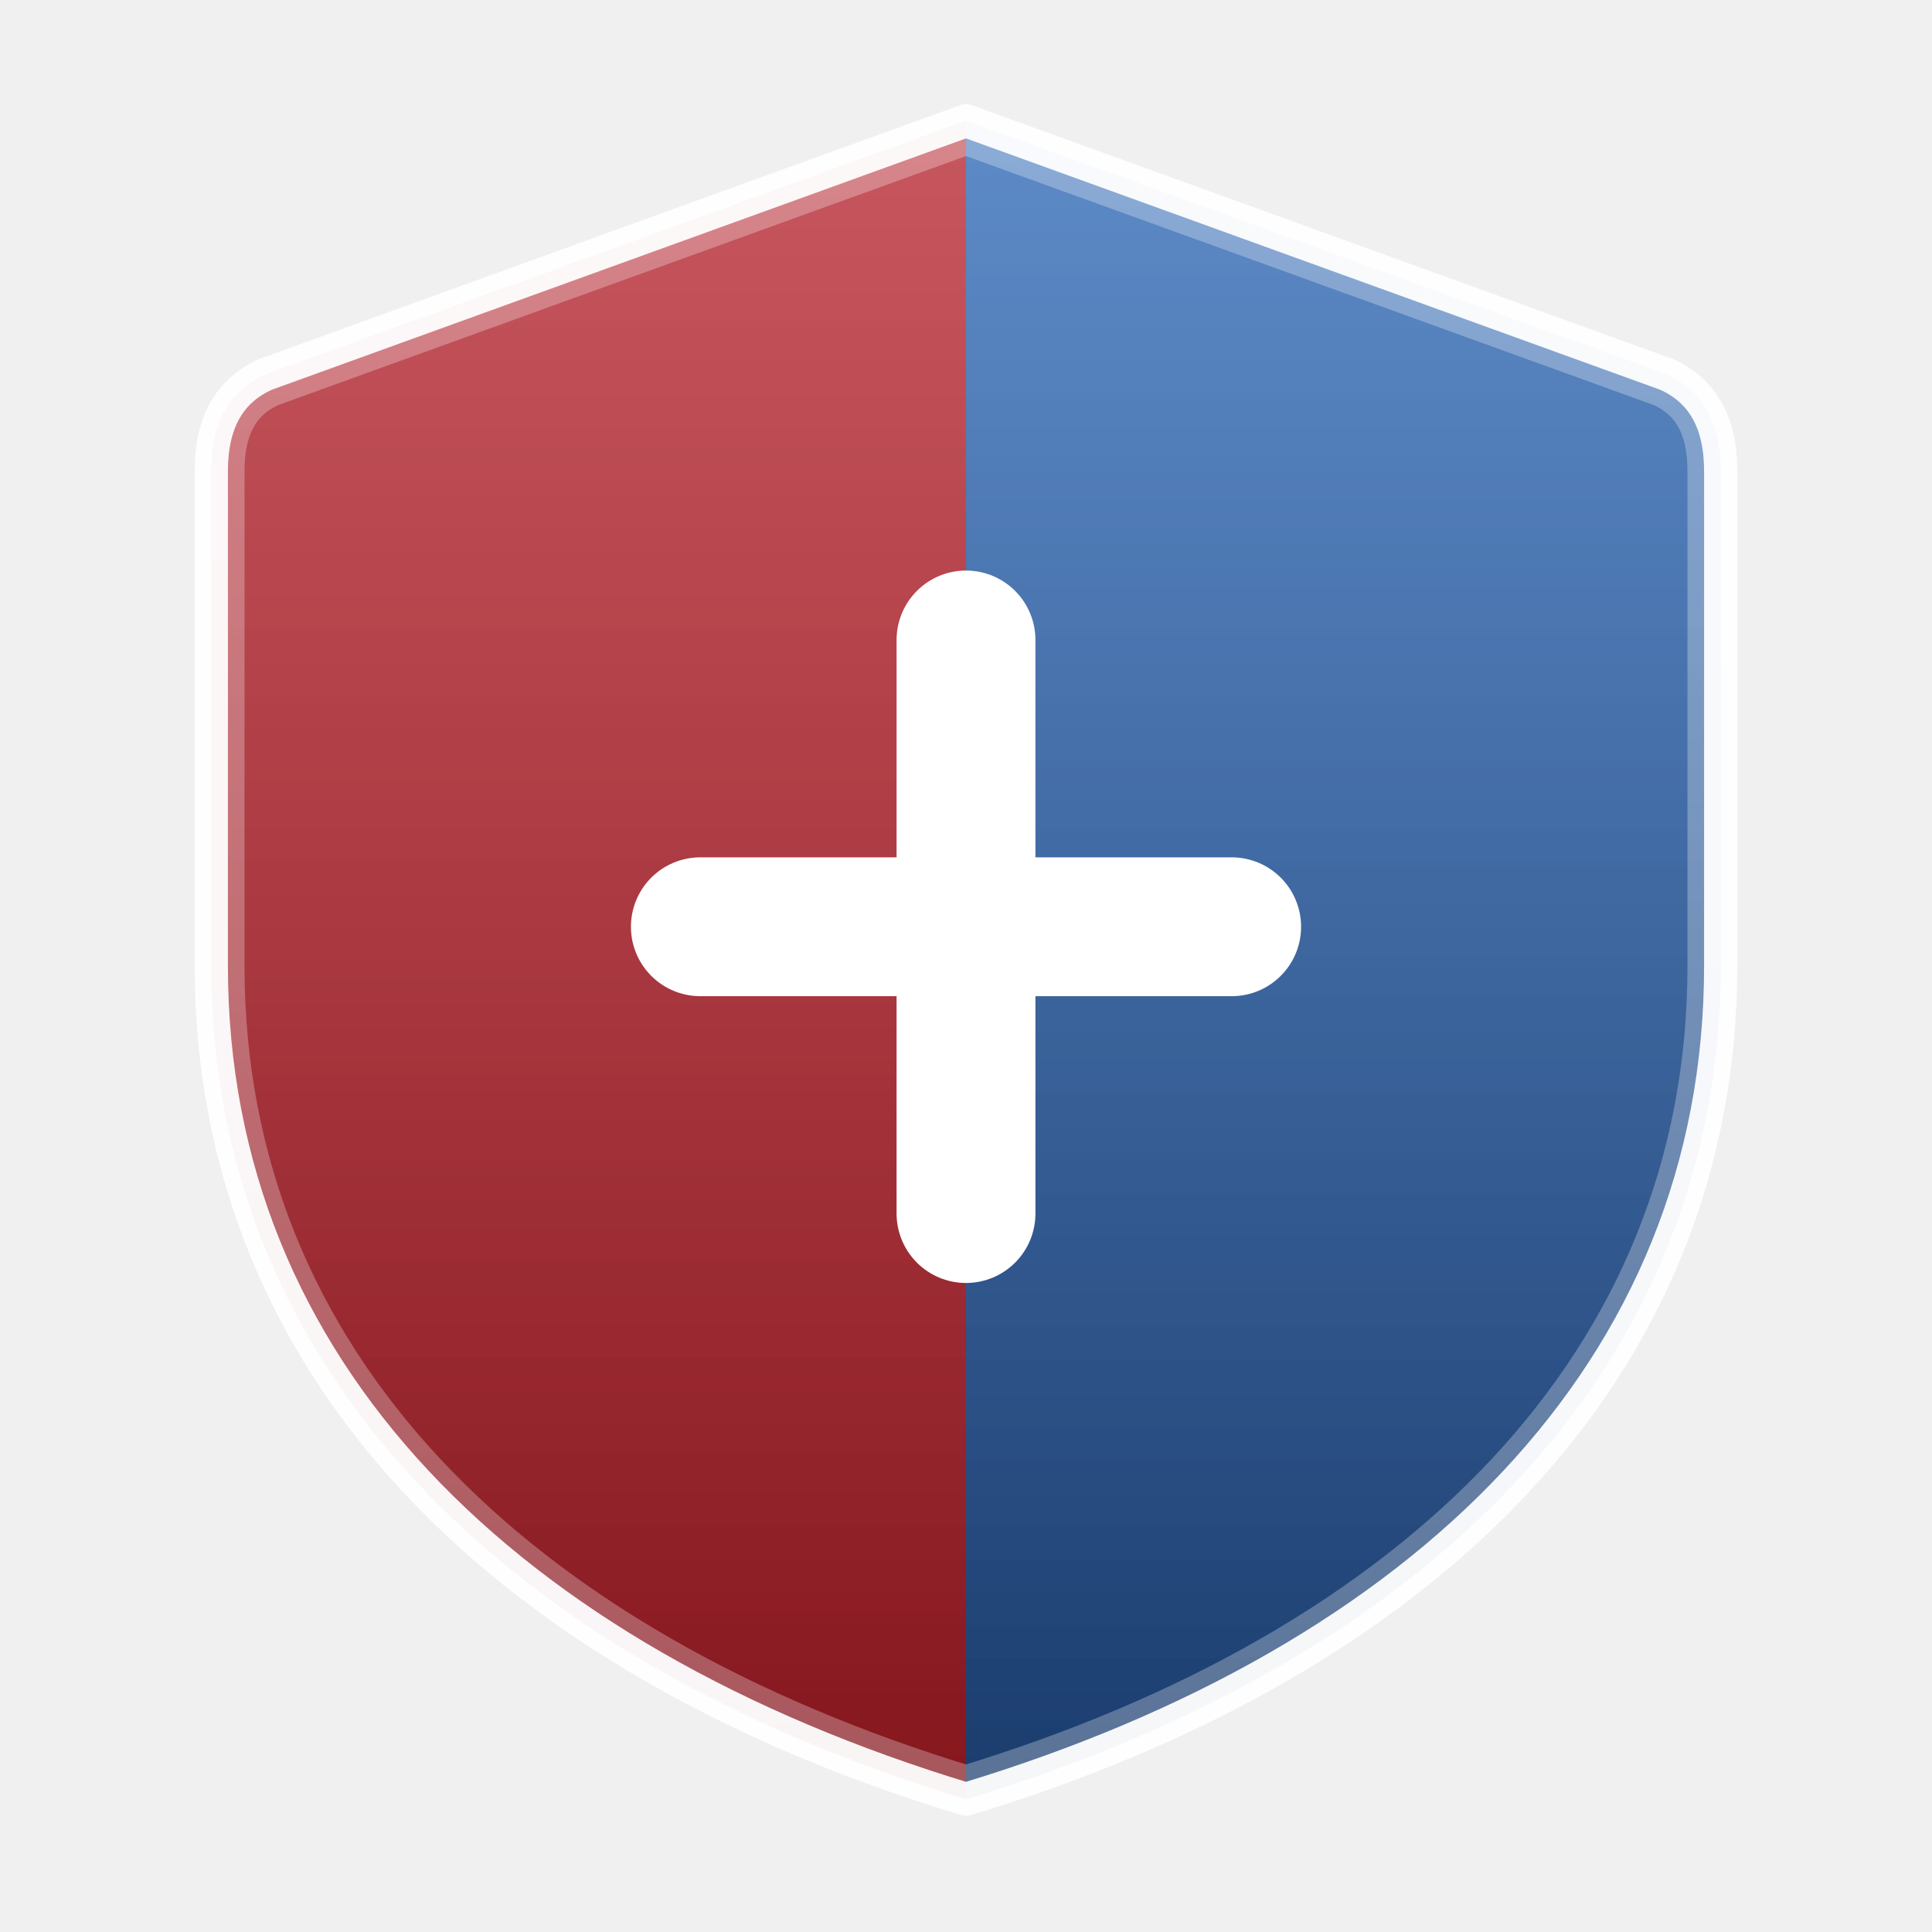
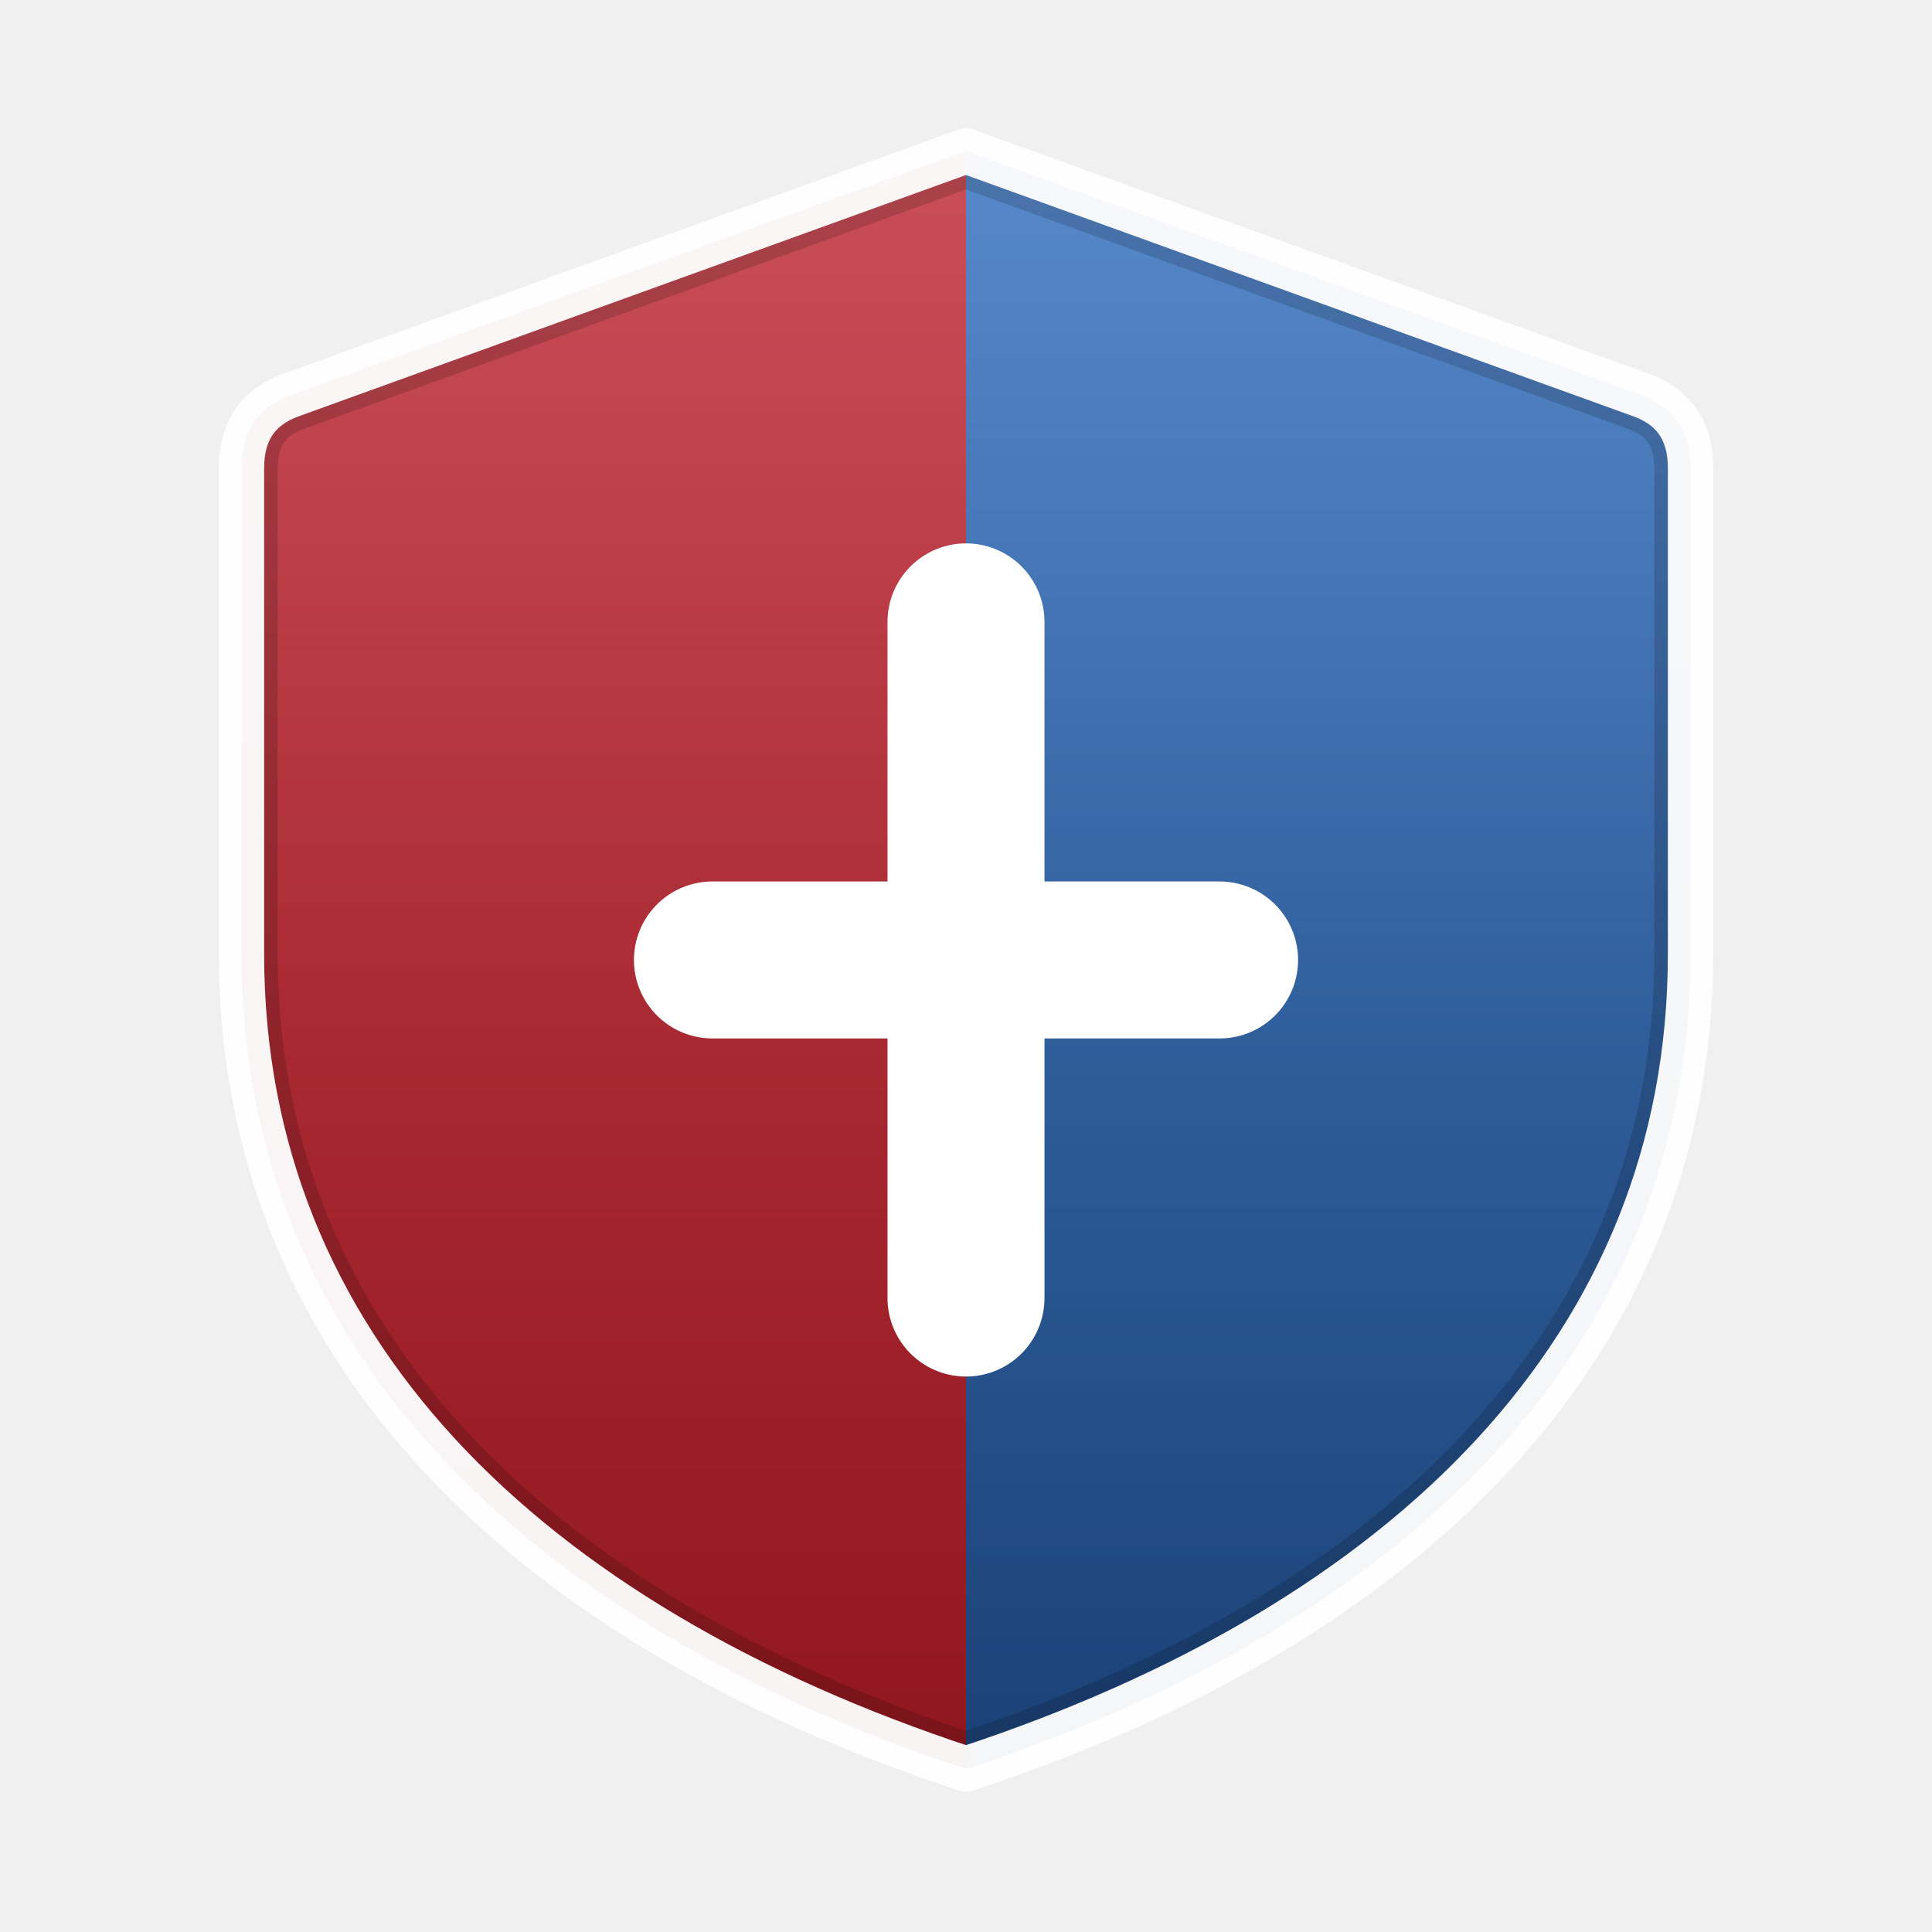
- <svg xmlns="http://www.w3.org/2000/svg" viewBox="0 0 64 64" width="64" height="64" role="img" aria-label="LGSRC · ThreatBook Intel">
+ <svg xmlns="http://www.w3.org/2000/svg" viewBox="0 0 64 64" width="64" height="64" role="img" aria-label="LGSRC · 威胁情报查询" shape-rendering="geometricPrecision">
  <defs>
    <linearGradient id="tb-red" x1="0" y1="0" x2="0" y2="1">
-       <stop offset="0" stop-color="#BC2A35" />
-       <stop offset="1" stop-color="#7E1017" />
+       <stop offset="0" stop-color="#C4303C" />
+       <stop offset="1" stop-color="#8A1119" />
    </linearGradient>
    <linearGradient id="tb-blue" x1="0" y1="0" x2="0" y2="1">
-       <stop offset="0" stop-color="#336FBE" />
-       <stop offset="1" stop-color="#143464" />
+       <stop offset="0" stop-color="#3A78C8" />
+       <stop offset="1" stop-color="#153A6D" />
    </linearGradient>
    <linearGradient id="tb-gloss" x1="0" y1="0" x2="0" y2="1">
-       <stop offset="0" stop-color="#FFFFFF" stop-opacity="0.23" />
+       <stop offset="0" stop-color="#FFFFFF" stop-opacity="0.18" />
+       <stop offset="0.55" stop-color="#FFFFFF" stop-opacity="0.04" />
      <stop offset="1" stop-color="#FFFFFF" stop-opacity="0" />
    </linearGradient>
    <clipPath id="tb-shield">
-       <path d="M32 4 L8.8 12.4 Q7 13.2 7 15.6 L7 32 C7 45.4 16.8 55 32 59.6 C47.2 55 57 45.4 57 32 L57 15.6 Q57 13.2 55.2 12.4 Z" />
+       <path d="M32 5 L9.6 13.1 Q8 13.7 8 15.5 L8 31.6 C8 44.6 17.4 53.8 32 58.6 C46.6 53.8 56 44.6 56 31.6 L56 15.5 Q56 13.7 54.4 13.1 Z" />
    </clipPath>
  </defs>
  <g clip-path="url(#tb-shield)">
    <rect x="0" y="0" width="32" height="64" fill="url(#tb-red)" />
    <rect x="32" y="0" width="32" height="64" fill="url(#tb-blue)" />
    <rect x="0" y="0" width="64" height="64" fill="url(#tb-gloss)" />
-     <path d="M32 4 L8.8 12.4 Q7 13.2 7 15.6 L7 32 C7 45.4 16.8 55 32 59.6 C47.2 55 57 45.4 57 32 L57 15.6 Q57 13.2 55.2 12.4 Z" fill="none" stroke="#FFFFFF" stroke-opacity="0.28" stroke-width="2.2" stroke-linejoin="round" />
+     <path d="M32 5 L9.6 13.1 Q8 13.7 8 15.5 L8 31.6 C8 44.6 17.4 53.8 32 58.6 C46.6 53.8 56 44.6 56 31.6 L56 15.5 Q56 13.7 54.4 13.1 Z" fill="none" stroke="#000000" stroke-opacity="0.16" stroke-width="2.4" stroke-linejoin="round" />
  </g>
-   <path d="M32 21.2 V40.2 M23.2 30.7 H40.8" fill="none" stroke="#FFFFFF" stroke-width="4.6" stroke-linecap="round" />
-   <path d="M32 4 L8.8 12.4 Q7 13.2 7 15.6 L7 32 C7 45.4 16.8 55 32 59.6 C47.2 55 57 45.4 57 32 L57 15.6 Q57 13.2 55.2 12.4 Z" fill="none" stroke="#FFFFFF" stroke-opacity="0.94" stroke-width="1.1" stroke-linejoin="round" />
+   <path d="M32 5 L9.6 13.1 Q8 13.7 8 15.5 L8 31.6 C8 44.6 17.4 53.8 32 58.6 C46.6 53.8 56 44.6 56 31.6 L56 15.5 Q56 13.7 54.4 13.1 Z" fill="none" stroke="#FFFFFF" stroke-opacity="0.95" stroke-width="1.5" stroke-linejoin="round" />
+   <path d="M32 20.6 V43 M23.6 31.8 H40.4" fill="none" stroke="#FFFFFF" stroke-width="5.2" stroke-linecap="round" />
</svg>
